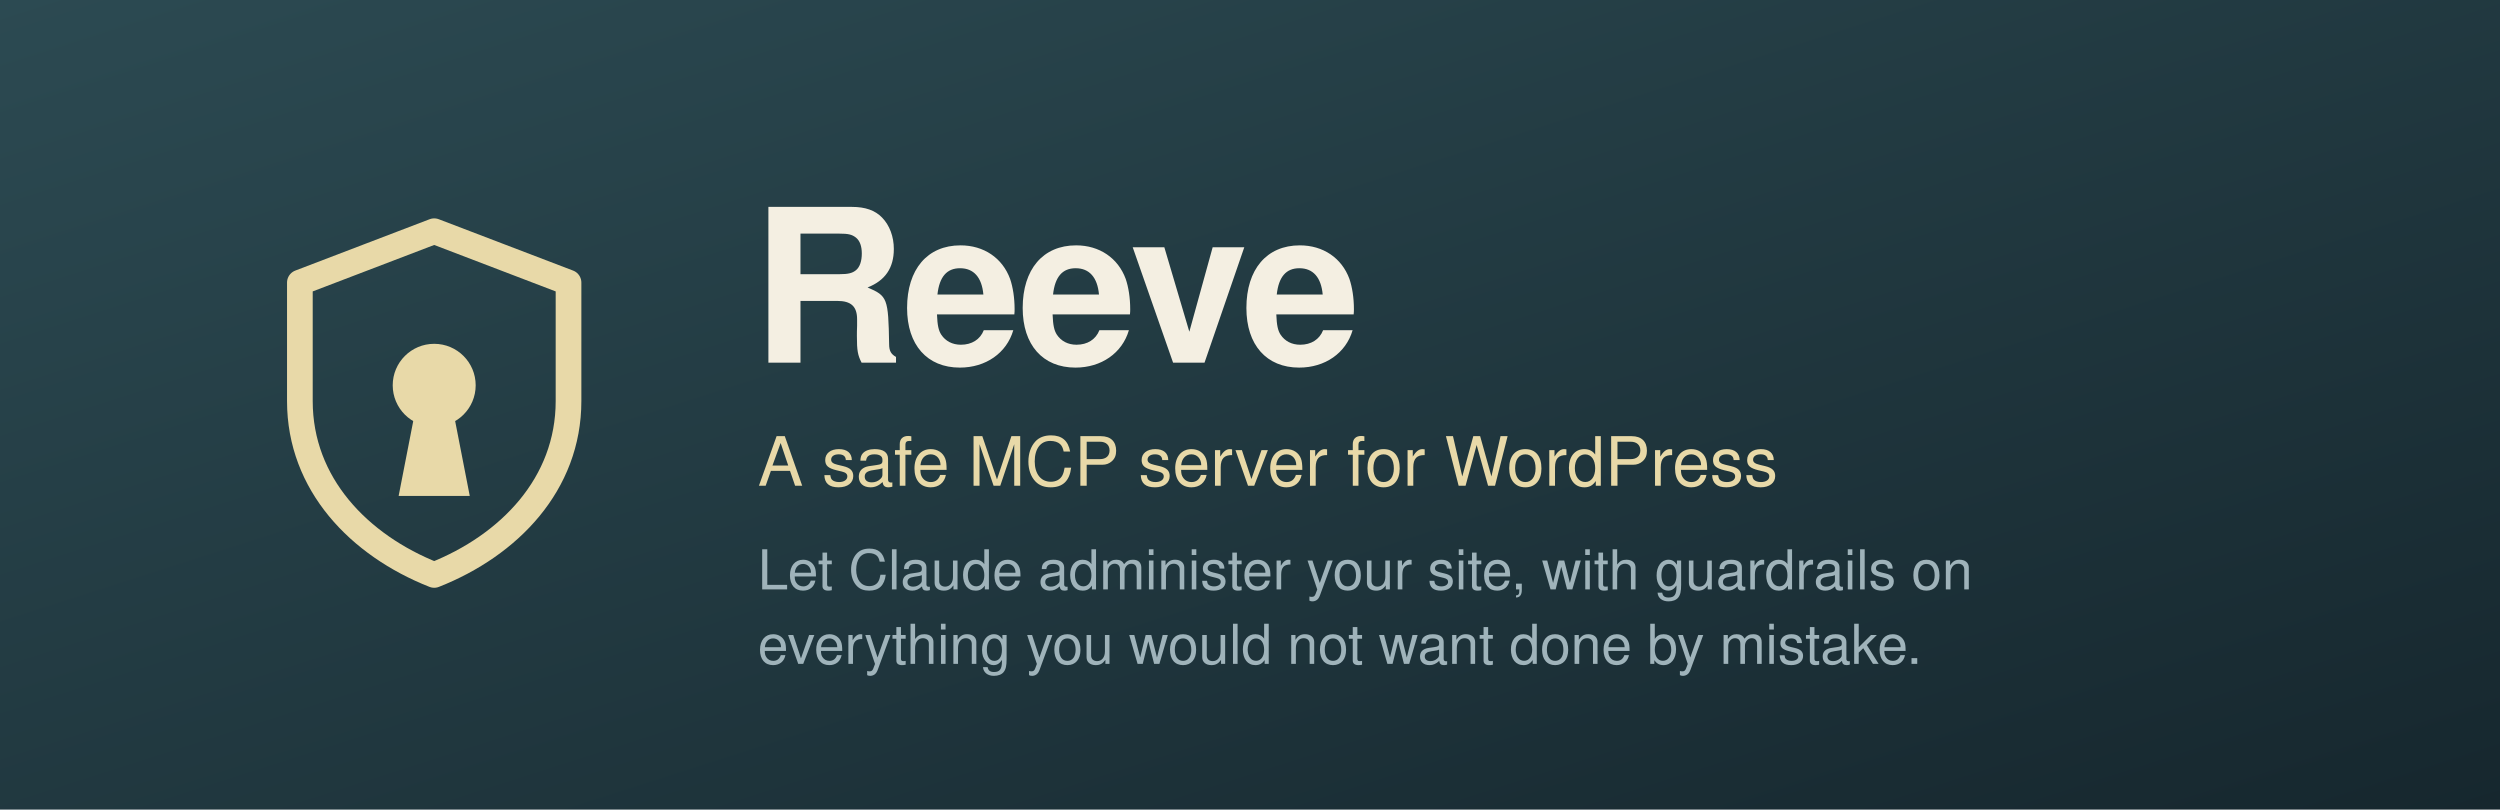
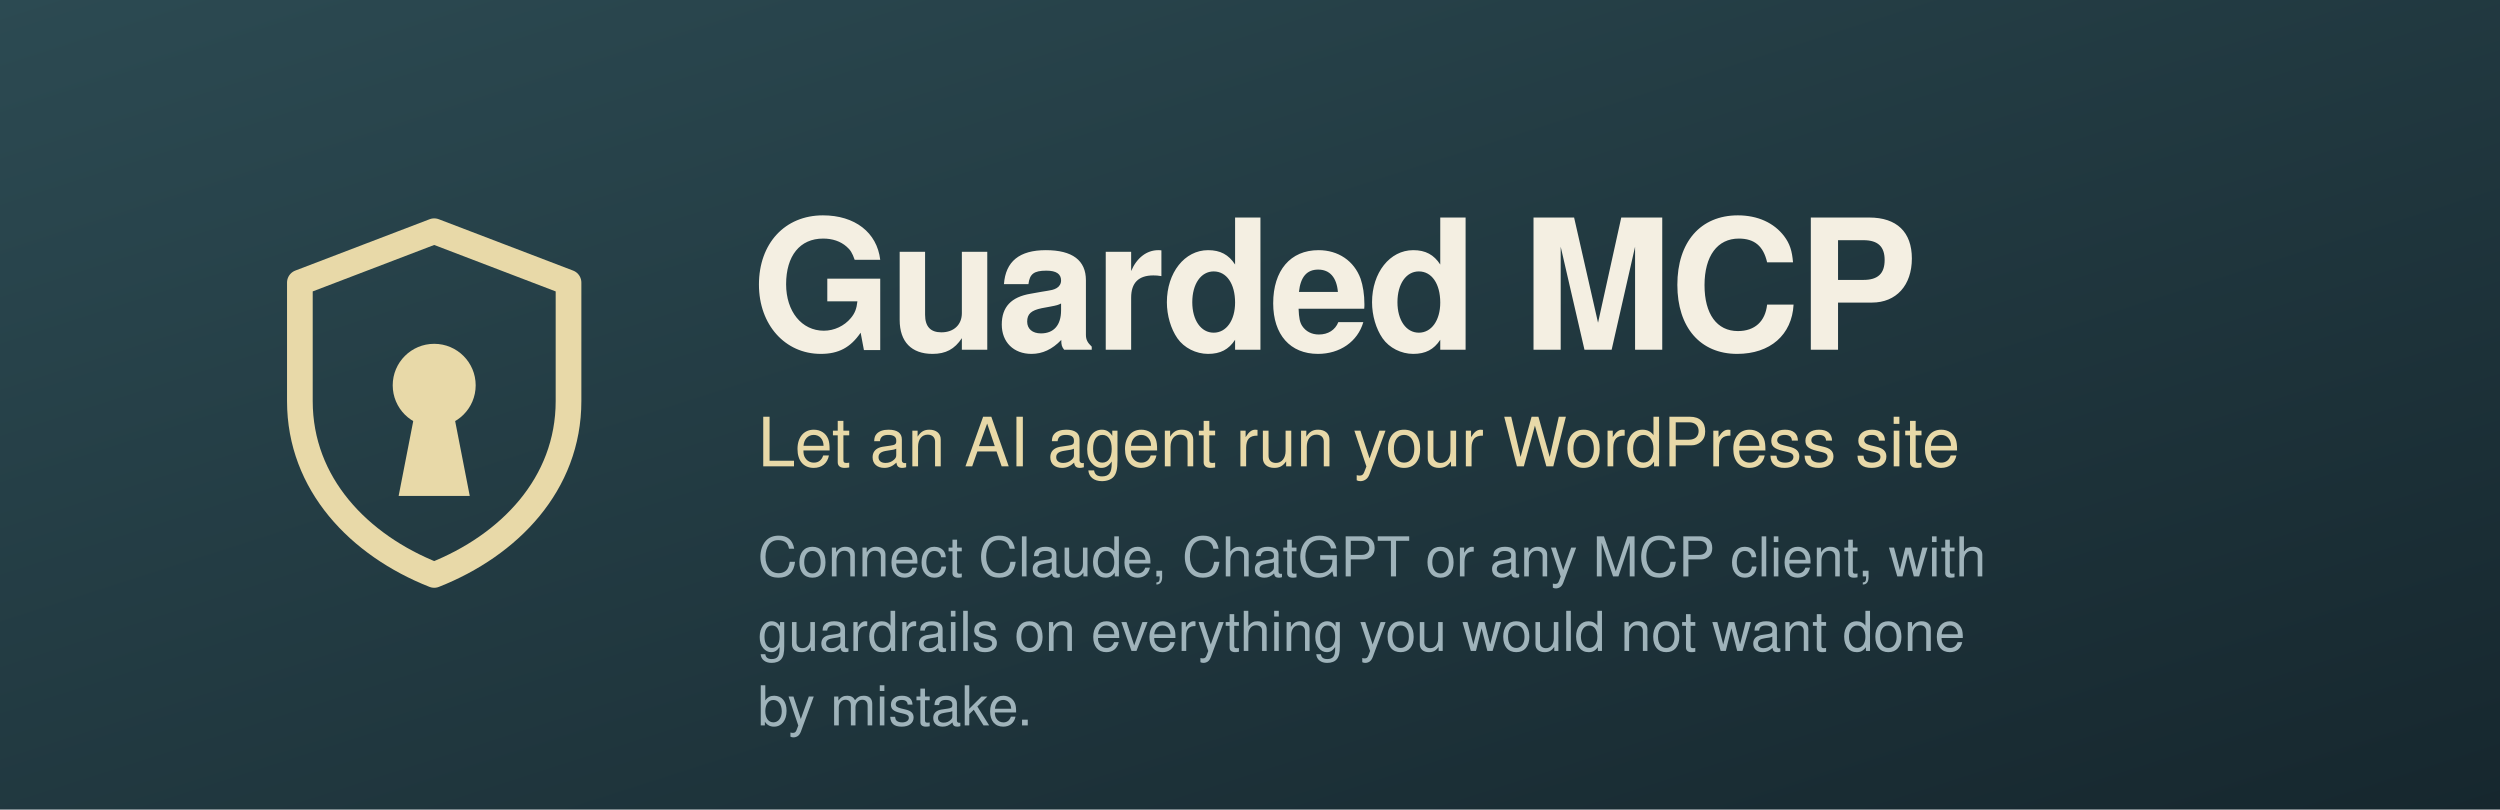
- <svg xmlns="http://www.w3.org/2000/svg" viewBox="0 0 772 250" width="772" height="250" role="img" aria-label="Reeve, a safe MCP server for WordPress">
+ <svg xmlns="http://www.w3.org/2000/svg" viewBox="0 0 772 250" width="772" height="250" role="img" aria-label="Guarded MCP, a safe MCP server for WordPress">
  <defs>
    <linearGradient id="bg" x1="0" y1="0" x2="1" y2="1">
      <stop offset="0" stop-color="#2c4a52" />
      <stop offset="1" stop-color="#16272e" />
    </linearGradient>
  </defs>
  <rect width="772" height="250" fill="url(#bg)" />
  <g transform="translate(56, 47) scale(0.61)">
    <path d="M128 40 L196 66 V126 C196 168 166 199 128 214 C90 199 60 168 60 126 V66 Z" fill="none" stroke="#e8d9a8" stroke-width="13" stroke-linejoin="round" />
    <circle cx="128" cy="118" r="21" fill="#e8d9a8" />
    <path d="M118 133 L110 174 H146 L138 133 Z" fill="#e8d9a8" />
  </g>
  <g font-family="'Helvetica Neue', Helvetica, Arial, sans-serif">
-     <text x="232" y="112" font-size="66" font-weight="700" fill="#f4efe2" letter-spacing="-1">Reeve</text>
-     <text x="234" y="150" font-size="21" font-weight="500" fill="#e8d9a8">A safe MCP server for WordPress</text>
-     <text x="234" y="182" font-size="17" font-weight="400" fill="#9fb3ba">Let Claude administer your site, with guardrails on</text>
-     <text x="234" y="205" font-size="17" font-weight="400" fill="#9fb3ba">everything you would not want done by mistake.</text>
+     <text x="232" y="108" font-size="56" font-weight="700" fill="#f4efe2" letter-spacing="-1">Guarded MCP</text>
+     <text x="234" y="144" font-size="21" font-weight="500" fill="#e8d9a8">Let an AI agent run your WordPress site</text>
+     <text x="234" y="178" font-size="17" font-weight="400" fill="#9fb3ba">Connect Claude, ChatGPT or any MCP client, with</text>
+     <text x="234" y="201" font-size="17" font-weight="400" fill="#9fb3ba">guardrails on everything you would not want done</text>
+     <text x="234" y="224" font-size="17" font-weight="400" fill="#9fb3ba">by mistake.</text>
  </g>
</svg>
